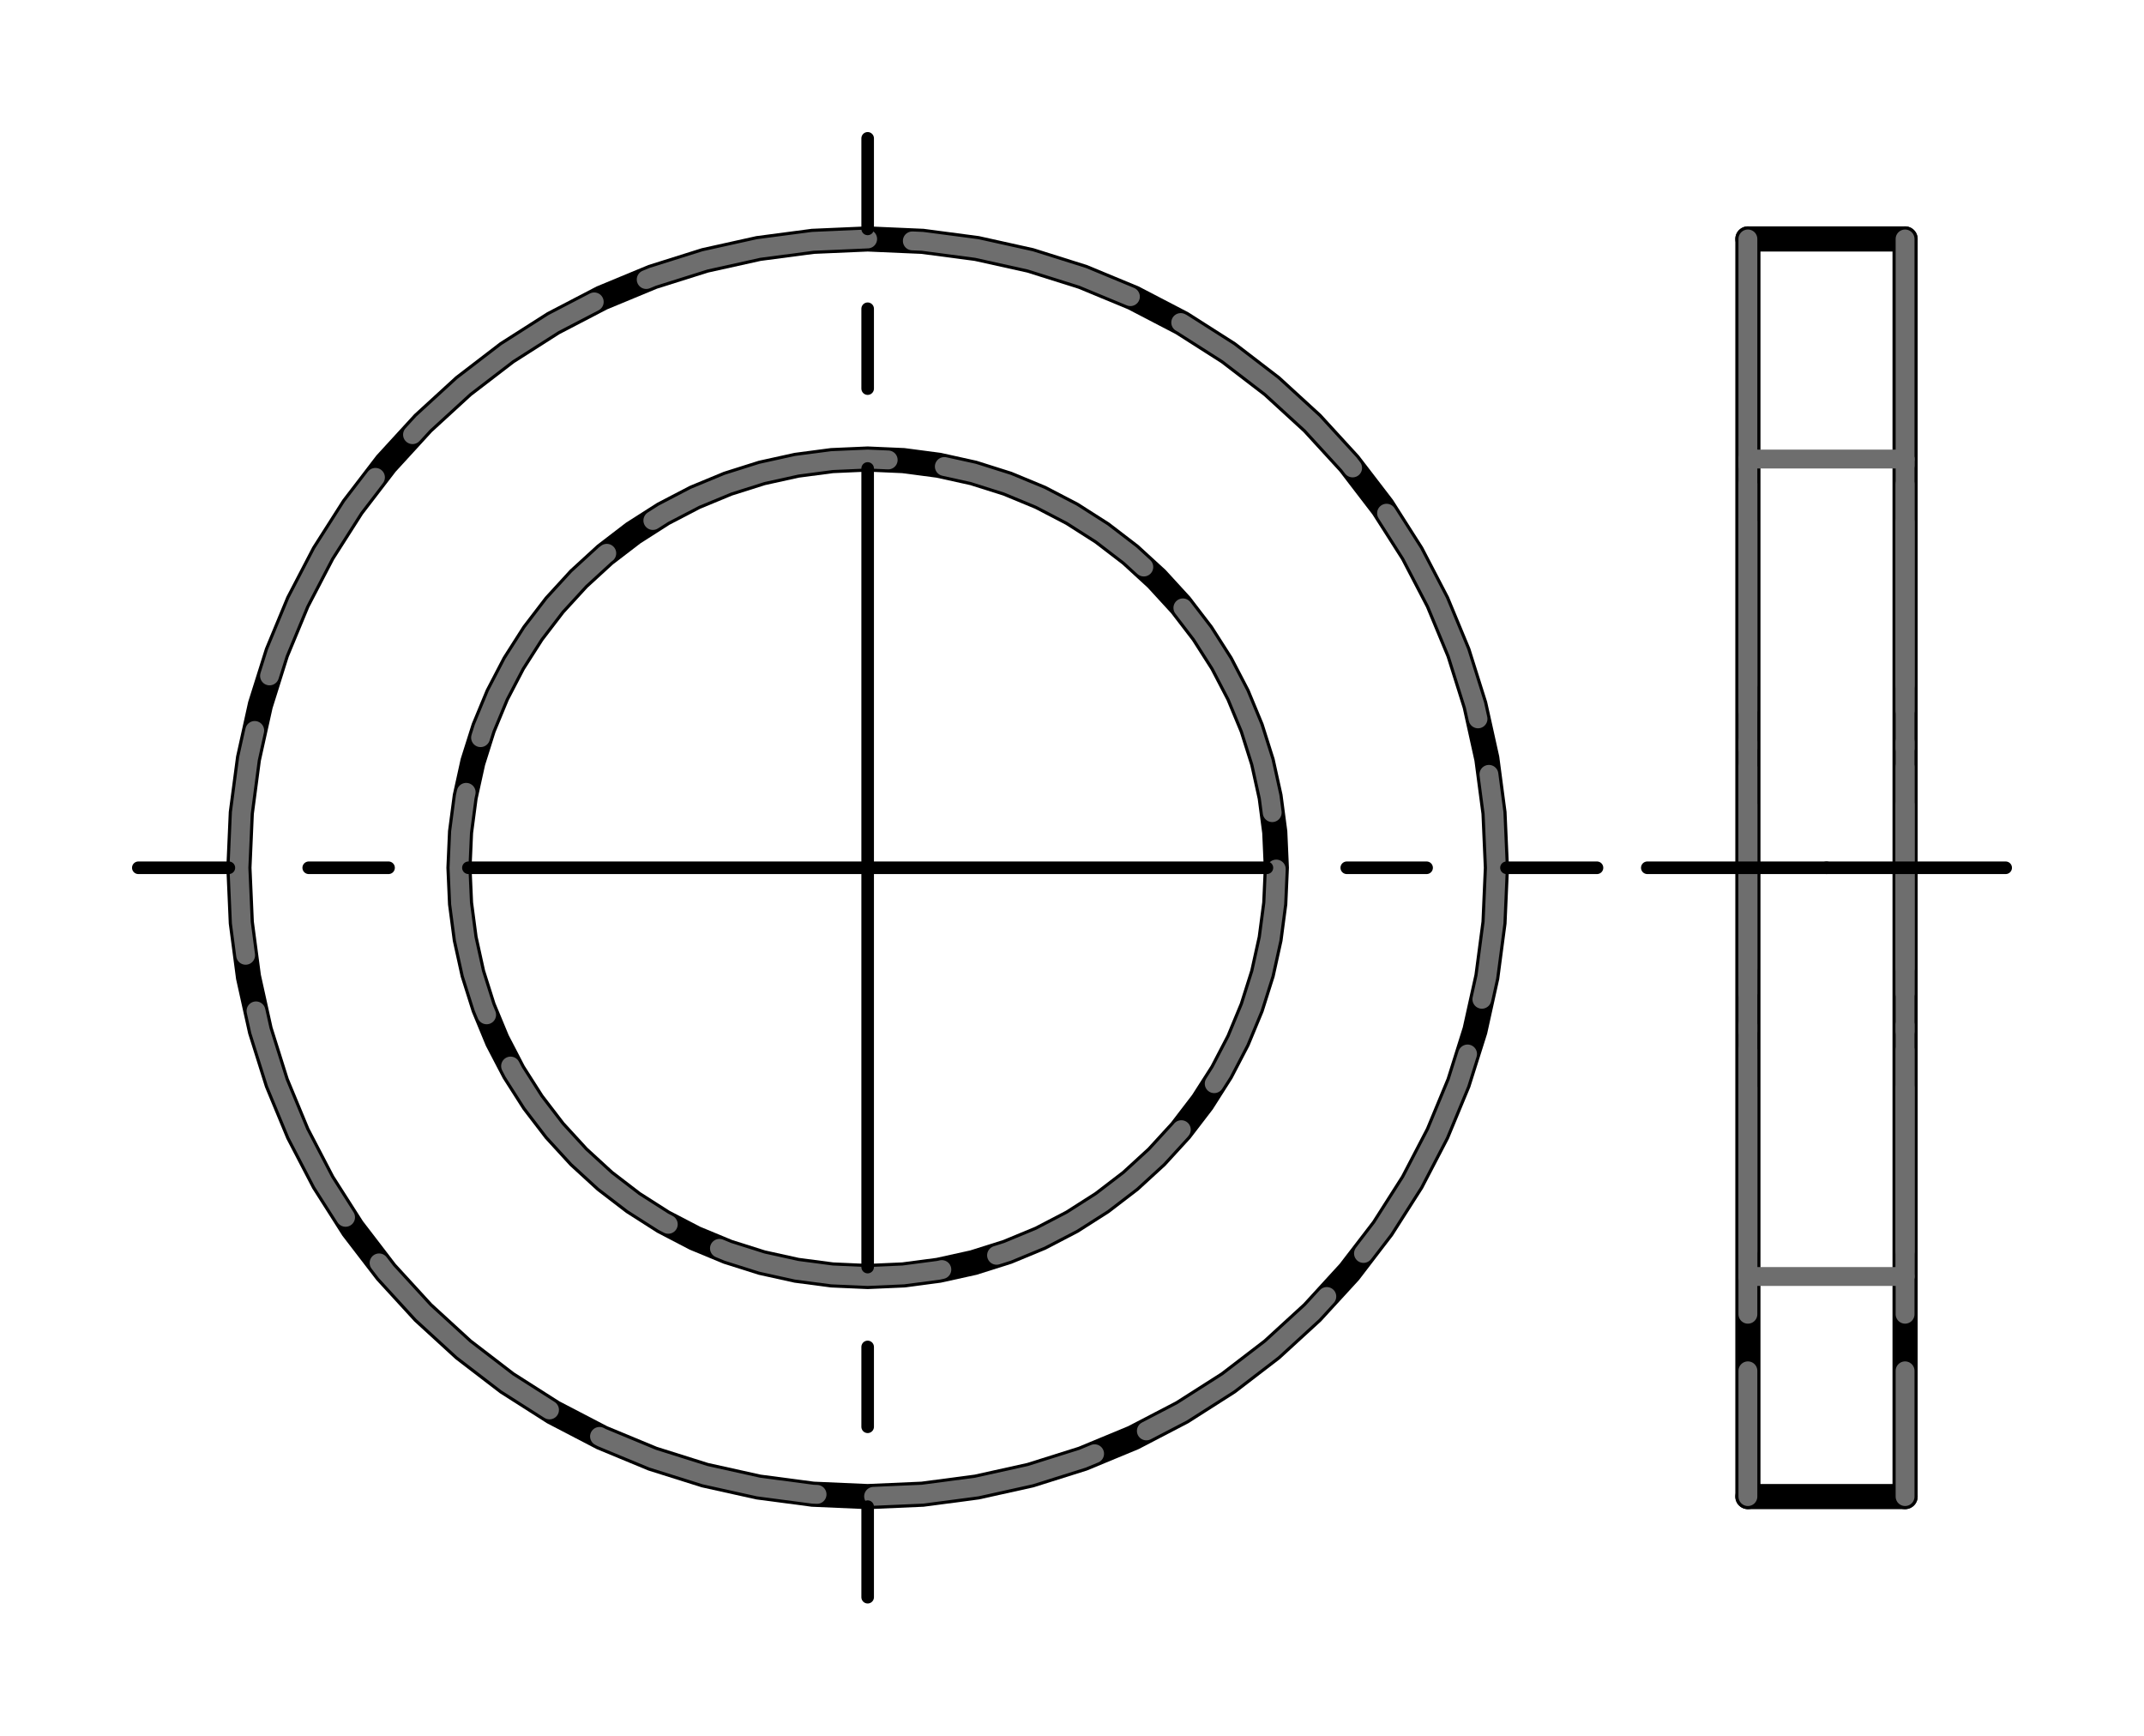
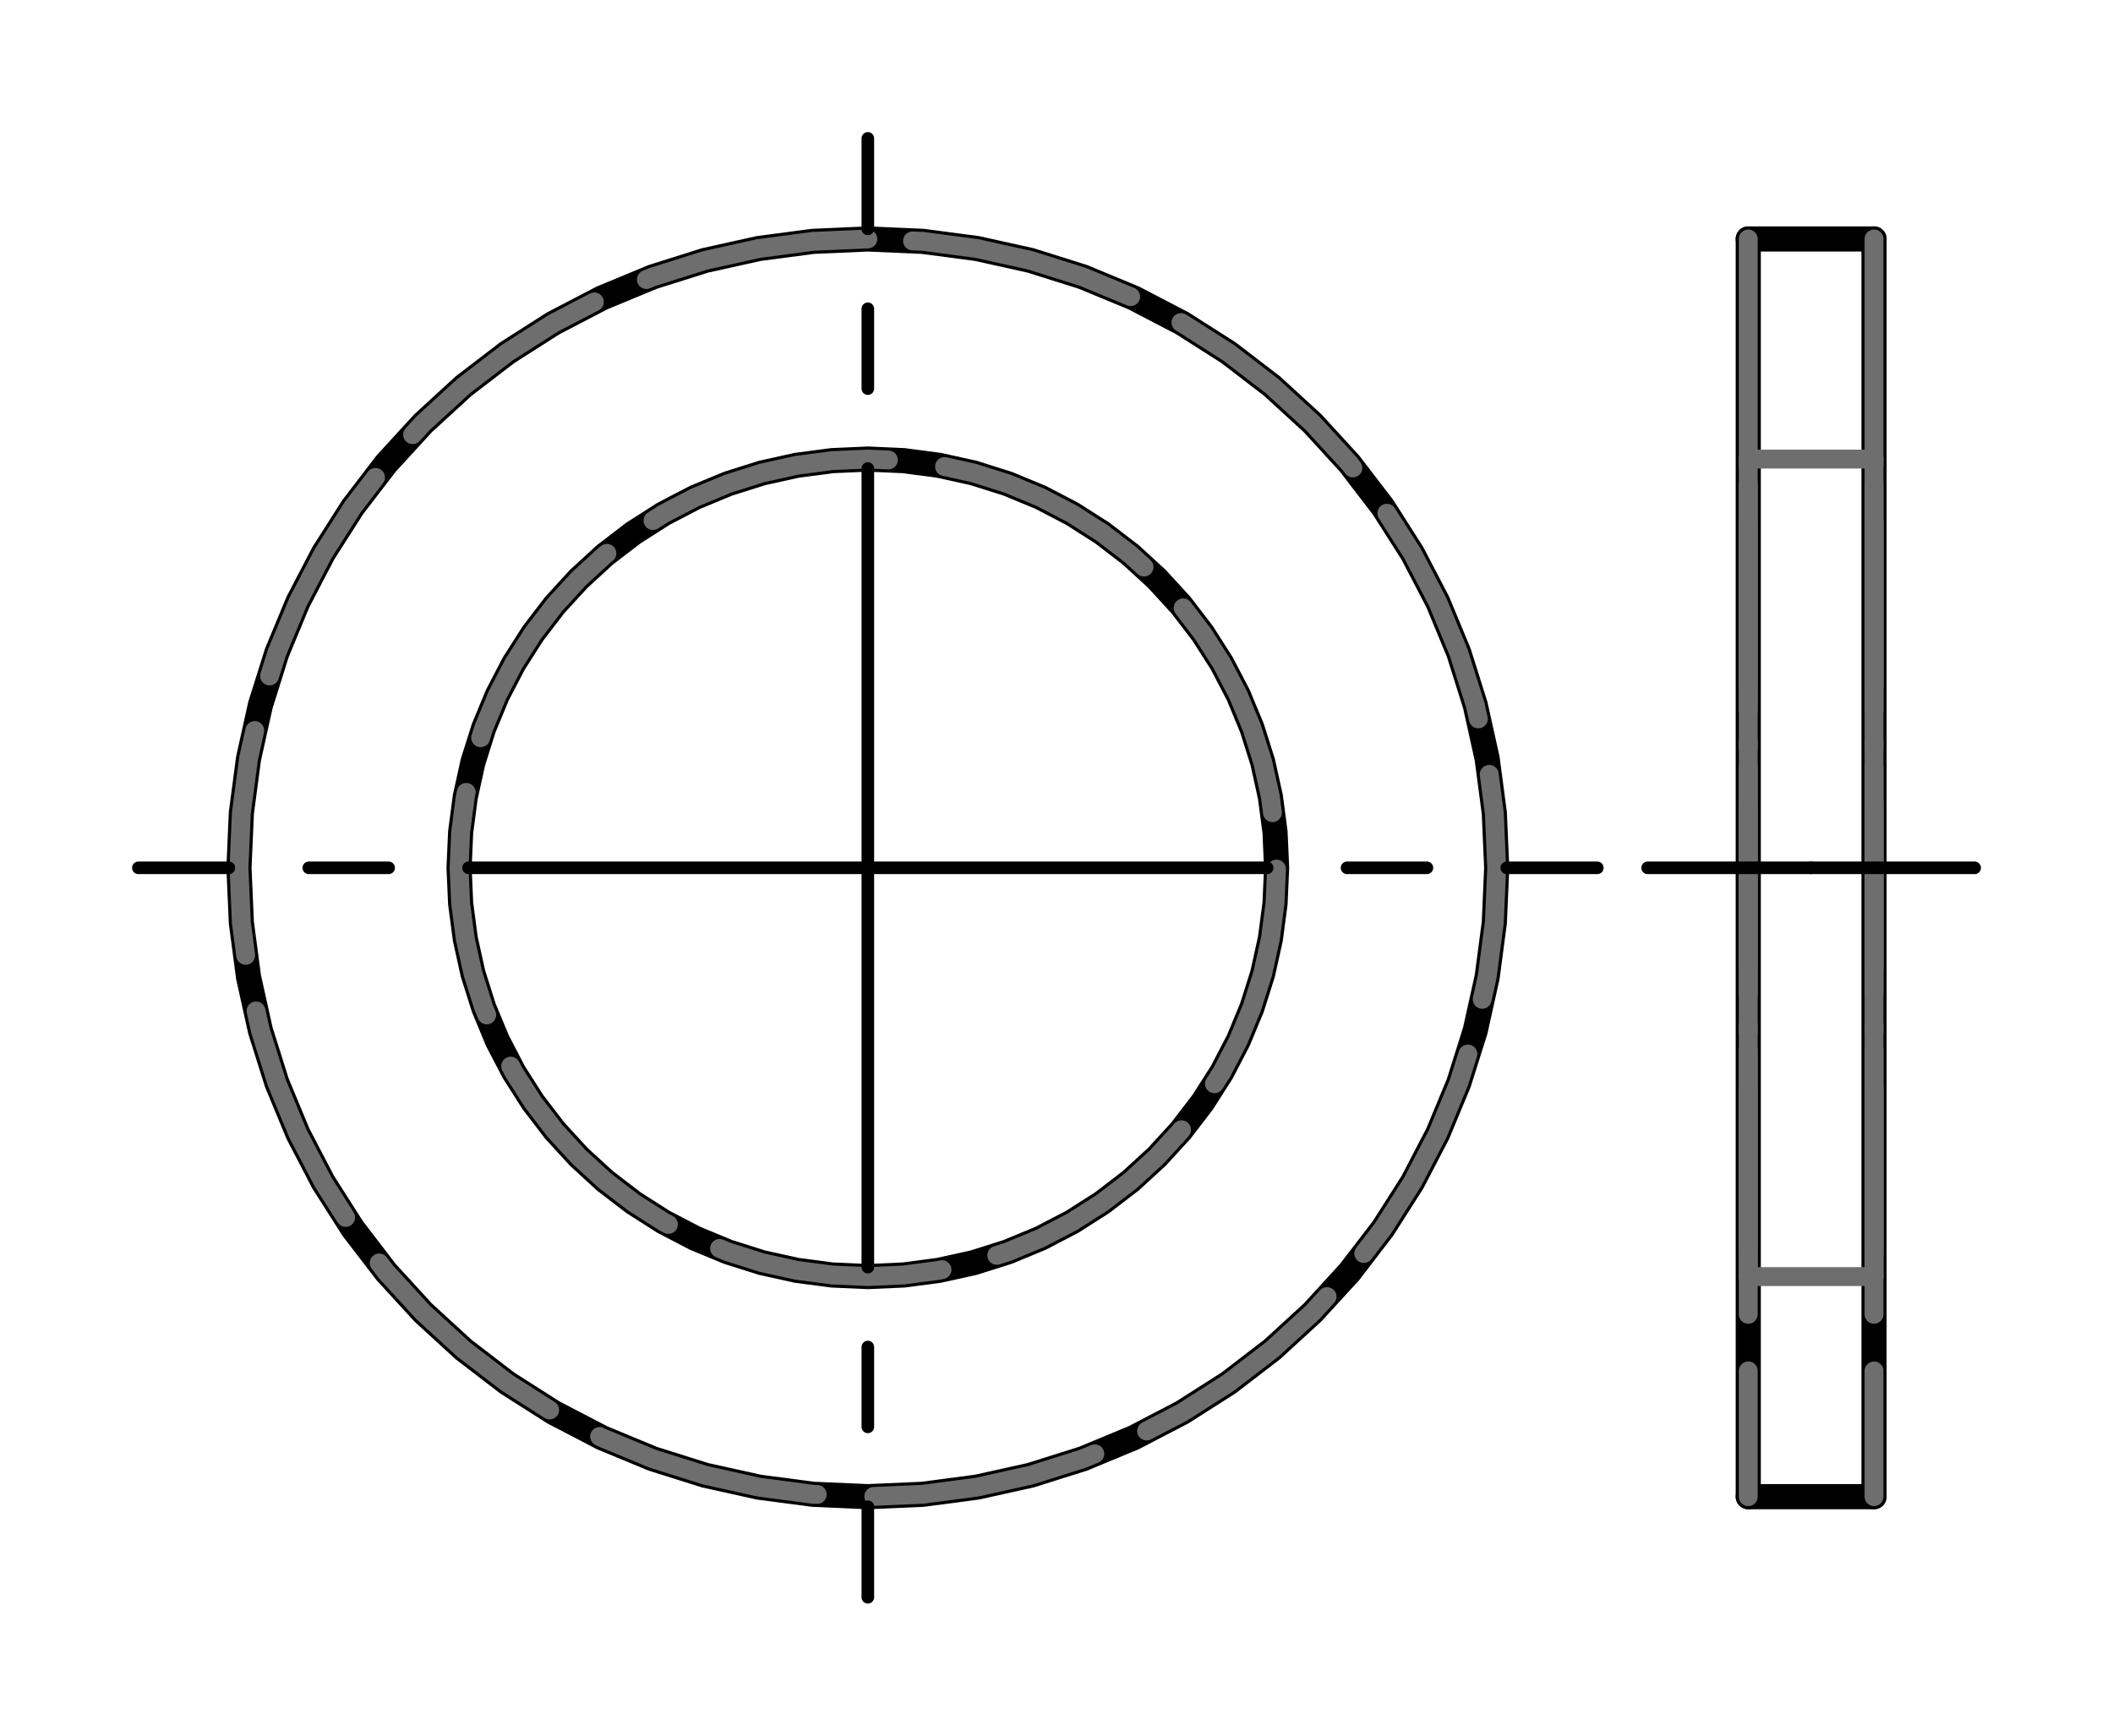
- <svg xmlns="http://www.w3.org/2000/svg" width="34.1mm" height="27.6mm" viewBox="-13.8 -13.8 34.1 27.6" version="1.1">
+ <svg xmlns="http://www.w3.org/2000/svg" width="33.6mm" height="27.6mm" viewBox="-13.8 -13.8 33.6 27.6" version="1.1">
  <g transform="scale(1,-1)" stroke-linecap="round">
    <g fill="none" stroke="rgb(0,0,0)" stroke-width="0.4" id="Visible">
      <path d="M 0.0,10.0 L -0.872,9.962 L -1.736,9.848 L -2.588,9.659 L -3.42,9.397 L -4.226,9.063 L -5.0,8.66 L -5.736,8.191 L -6.428,7.66 L -7.071,7.071 L -7.66,6.428 L -8.191,5.736 L -8.66,5.0 L -9.063,4.226 L -9.397,3.42 L -9.659,2.588 L -9.848,1.736 L -9.962,0.872 L -10.0,0.0 L -9.962,-0.872 L -9.848,-1.736 L -9.659,-2.588 L -9.397,-3.42 L -9.063,-4.226 L -8.66,-5.0 L -8.191,-5.736 L -7.66,-6.428 L -7.071,-7.071 L -6.428,-7.66 L -5.736,-8.191 L -5.0,-8.66 L -4.226,-9.063 L -3.42,-9.397 L -2.588,-9.659 L -1.736,-9.848 L -0.872,-9.962 L -0.0,-10.0 L 0.872,-9.962 L 1.736,-9.848 L 2.588,-9.659 L 3.42,-9.397 L 4.226,-9.063 L 5.0,-8.66 L 5.736,-8.191 L 6.428,-7.66 L 7.071,-7.071 L 7.66,-6.428 L 8.191,-5.736 L 8.66,-5.0 L 9.063,-4.226 L 9.397,-3.42 L 9.659,-2.588 L 9.848,-1.736 L 9.962,-0.872 L 10.0,-0.0 L 9.962,0.872 L 9.848,1.736 L 9.659,2.588 L 9.397,3.42 L 9.063,4.226 L 8.66,5.0 L 8.191,5.736 L 7.66,6.428 L 7.071,7.071 L 6.428,7.66 L 5.736,8.191 L 5.0,8.66 L 4.226,9.063 L 3.42,9.397 L 2.588,9.659 L 1.736,9.848 L 0.872,9.962 L 0.0,10.0" />
      <path d="M 0.0,6.5 L -0.567,6.475 L -1.129,6.401 L -1.682,6.279 L -2.223,6.108 L -2.747,5.891 L -3.25,5.629 L -3.728,5.324 L -4.178,4.979 L -4.596,4.596 L -4.979,4.178 L -5.324,3.728 L -5.629,3.25 L -5.891,2.747 L -6.108,2.223 L -6.279,1.682 L -6.401,1.129 L -6.475,0.567 L -6.5,-0.0 L -6.475,-0.567 L -6.401,-1.129 L -6.279,-1.682 L -6.108,-2.223 L -5.891,-2.747 L -5.629,-3.25 L -5.324,-3.728 L -4.979,-4.178 L -4.596,-4.596 L -4.178,-4.979 L -3.728,-5.324 L -3.25,-5.629 L -2.747,-5.891 L -2.223,-6.108 L -1.682,-6.279 L -1.129,-6.401 L -0.567,-6.475 L 0.0,-6.5 L 0.567,-6.475 L 1.129,-6.401 L 1.682,-6.279 L 2.223,-6.108 L 2.747,-5.891 L 3.25,-5.629 L 3.728,-5.324 L 4.178,-4.979 L 4.596,-4.596 L 4.979,-4.178 L 5.324,-3.728 L 5.629,-3.25 L 5.891,-2.747 L 6.108,-2.223 L 6.279,-1.682 L 6.401,-1.129 L 6.475,-0.567 L 6.5,0.0 L 6.475,0.567 L 6.401,1.129 L 6.279,1.682 L 6.108,2.223 L 5.891,2.747 L 5.629,3.25 L 5.324,3.728 L 4.979,4.178 L 4.596,4.596 L 4.178,4.979 L 3.728,5.324 L 3.25,5.629 L 2.747,5.891 L 2.223,6.108 L 1.682,6.279 L 1.129,6.401 L 0.567,6.475 L -0.0,6.5" />
      <path d="M 14.0,-10.0 L 14.0,-9.722 L 14.0,-9.444 L 14.0,-9.167 L 14.0,-8.889 L 14.0,-8.611 L 14.0,-8.333 L 14.0,-8.056 L 14.0,-7.778 L 14.0,-7.5 L 14.0,-7.222 L 14.0,-6.944 L 14.0,-6.667 L 14.0,-6.389 L 14.0,-6.111 L 14.0,-5.833 L 14.0,-5.556 L 14.0,-5.278 L 14.0,-5.0 L 14.0,-4.722 L 14.0,-4.444 L 14.0,-4.167 L 14.0,-3.889 L 14.0,-3.611 L 14.0,-3.333 L 14.0,-3.056 L 14.0,-2.778 L 14.0,-2.5 L 14.0,-2.222 L 14.0,-1.944 L 14.0,-1.667 L 14.0,-1.389 L 14.0,-1.111 L 14.0,-0.833 L 14.0,-0.556 L 14.0,-0.278 L 14.0,0.0 L 14.0,0.278 L 14.0,0.556 L 14.0,0.833 L 14.0,1.111 L 14.0,1.389 L 14.0,1.667 L 14.0,1.944 L 14.0,2.222 L 14.0,2.5 L 14.0,2.778 L 14.0,3.056 L 14.0,3.333 L 14.0,3.611 L 14.0,3.889 L 14.0,4.167 L 14.0,4.444 L 14.0,4.722 L 14.0,5.0 L 14.0,5.278 L 14.0,5.556 L 14.0,5.833 L 14.0,6.111 L 14.0,6.389 L 14.0,6.667 L 14.0,6.944 L 14.0,7.222 L 14.0,7.5 L 14.0,7.778 L 14.0,8.056 L 14.0,8.333 L 14.0,8.611 L 14.0,8.889 L 14.0,9.167 L 14.0,9.444 L 14.0,9.722 L 14.0,10.0" />
-       <path d="M 16.5,10.0 L 16.465,10.0 L 16.431,10.0 L 16.396,10.0 L 16.361,10.0 L 16.326,10.0 L 16.292,10.0 L 16.257,10.0 L 16.222,10.0 L 16.188,10.0 L 16.153,10.0 L 16.118,10.0 L 16.083,10.0 L 16.049,10.0 L 16.014,10.0 L 15.979,10.0 L 15.944,10.0 L 15.91,10.0 L 15.875,10.0 L 15.84,10.0 L 15.806,10.0 L 15.771,10.0 L 15.736,10.0 L 15.701,10.0 L 15.667,10.0 L 15.632,10.0 L 15.597,10.0 L 15.562,10.0 L 15.528,10.0 L 15.493,10.0 L 15.458,10.0 L 15.424,10.0 L 15.389,10.0 L 15.354,10.0 L 15.319,10.0 L 15.285,10.0 L 15.25,10.0 L 15.215,10.0 L 15.181,10.0 L 15.146,10.0 L 15.111,10.0 L 15.076,10.0 L 15.042,10.0 L 15.007,10.0 L 14.972,10.0 L 14.938,10.0 L 14.903,10.0 L 14.868,10.0 L 14.833,10.0 L 14.799,10.0 L 14.764,10.0 L 14.729,10.0 L 14.694,10.0 L 14.66,10.0 L 14.625,10.0 L 14.59,10.0 L 14.556,10.0 L 14.521,10.0 L 14.486,10.0 L 14.451,10.0 L 14.417,10.0 L 14.382,10.0 L 14.347,10.0 L 14.312,10.0 L 14.278,10.0 L 14.243,10.0 L 14.208,10.0 L 14.174,10.0 L 14.139,10.0 L 14.104,10.0 L 14.069,10.0 L 14.035,10.0 L 14.0,10.0" />
-       <path d="M 16.5,-10.0 L 16.5,-9.722 L 16.5,-9.444 L 16.5,-9.167 L 16.5,-8.889 L 16.5,-8.611 L 16.5,-8.333 L 16.5,-8.056 L 16.5,-7.778 L 16.5,-7.5 L 16.5,-7.222 L 16.5,-6.944 L 16.5,-6.667 L 16.5,-6.389 L 16.5,-6.111 L 16.5,-5.833 L 16.5,-5.556 L 16.5,-5.278 L 16.5,-5.0 L 16.5,-4.722 L 16.5,-4.444 L 16.5,-4.167 L 16.5,-3.889 L 16.5,-3.611 L 16.5,-3.333 L 16.5,-3.056 L 16.5,-2.778 L 16.5,-2.5 L 16.5,-2.222 L 16.5,-1.944 L 16.5,-1.667 L 16.5,-1.389 L 16.5,-1.111 L 16.5,-0.833 L 16.5,-0.556 L 16.5,-0.278 L 16.5,0.0 L 16.5,0.278 L 16.5,0.556 L 16.5,0.833 L 16.5,1.111 L 16.5,1.389 L 16.5,1.667 L 16.5,1.944 L 16.5,2.222 L 16.5,2.5 L 16.5,2.778 L 16.5,3.056 L 16.5,3.333 L 16.5,3.611 L 16.5,3.889 L 16.5,4.167 L 16.5,4.444 L 16.5,4.722 L 16.5,5.0 L 16.5,5.278 L 16.5,5.556 L 16.5,5.833 L 16.5,6.111 L 16.5,6.389 L 16.5,6.667 L 16.5,6.944 L 16.5,7.222 L 16.5,7.5 L 16.5,7.778 L 16.5,8.056 L 16.5,8.333 L 16.5,8.611 L 16.5,8.889 L 16.5,9.167 L 16.5,9.444 L 16.5,9.722 L 16.5,10.0" />
-       <path d="M 16.5,-10.0 L 16.465,-10.0 L 16.431,-10.0 L 16.396,-10.0 L 16.361,-10.0 L 16.326,-10.0 L 16.292,-10.0 L 16.257,-10.0 L 16.222,-10.0 L 16.188,-10.0 L 16.153,-10.0 L 16.118,-10.0 L 16.083,-10.0 L 16.049,-10.0 L 16.014,-10.0 L 15.979,-10.0 L 15.944,-10.0 L 15.91,-10.0 L 15.875,-10.0 L 15.84,-10.0 L 15.806,-10.0 L 15.771,-10.0 L 15.736,-10.0 L 15.701,-10.0 L 15.667,-10.0 L 15.632,-10.0 L 15.597,-10.0 L 15.562,-10.0 L 15.528,-10.0 L 15.493,-10.0 L 15.458,-10.0 L 15.424,-10.0 L 15.389,-10.0 L 15.354,-10.0 L 15.319,-10.0 L 15.285,-10.0 L 15.25,-10.0 L 15.215,-10.0 L 15.181,-10.0 L 15.146,-10.0 L 15.111,-10.0 L 15.076,-10.0 L 15.042,-10.0 L 15.007,-10.0 L 14.972,-10.0 L 14.938,-10.0 L 14.903,-10.0 L 14.868,-10.0 L 14.833,-10.0 L 14.799,-10.0 L 14.764,-10.0 L 14.729,-10.0 L 14.694,-10.0 L 14.66,-10.0 L 14.625,-10.0 L 14.59,-10.0 L 14.556,-10.0 L 14.521,-10.0 L 14.486,-10.0 L 14.451,-10.0 L 14.417,-10.0 L 14.382,-10.0 L 14.347,-10.0 L 14.312,-10.0 L 14.278,-10.0 L 14.243,-10.0 L 14.208,-10.0 L 14.174,-10.0 L 14.139,-10.0 L 14.104,-10.0 L 14.069,-10.0 L 14.035,-10.0 L 14.0,-10.0" />
+       <path d="M 16.0,10.0 L 15.972,10.0 L 15.944,10.0 L 15.917,10.0 L 15.889,10.0 L 15.861,10.0 L 15.833,10.0 L 15.806,10.0 L 15.778,10.0 L 15.75,10.0 L 15.722,10.0 L 15.694,10.0 L 15.667,10.0 L 15.639,10.0 L 15.611,10.0 L 15.583,10.0 L 15.556,10.0 L 15.528,10.0 L 15.5,10.0 L 15.472,10.0 L 15.444,10.0 L 15.417,10.0 L 15.389,10.0 L 15.361,10.0 L 15.333,10.0 L 15.306,10.0 L 15.278,10.0 L 15.25,10.0 L 15.222,10.0 L 15.194,10.0 L 15.167,10.0 L 15.139,10.0 L 15.111,10.0 L 15.083,10.0 L 15.056,10.0 L 15.028,10.0 L 15.0,10.0 L 14.972,10.0 L 14.944,10.0 L 14.917,10.0 L 14.889,10.0 L 14.861,10.0 L 14.833,10.0 L 14.806,10.0 L 14.778,10.0 L 14.75,10.0 L 14.722,10.0 L 14.694,10.0 L 14.667,10.0 L 14.639,10.0 L 14.611,10.0 L 14.583,10.0 L 14.556,10.0 L 14.528,10.0 L 14.5,10.0 L 14.472,10.0 L 14.444,10.0 L 14.417,10.0 L 14.389,10.0 L 14.361,10.0 L 14.333,10.0 L 14.306,10.0 L 14.278,10.0 L 14.25,10.0 L 14.222,10.0 L 14.194,10.0 L 14.167,10.0 L 14.139,10.0 L 14.111,10.0 L 14.083,10.0 L 14.056,10.0 L 14.028,10.0 L 14.0,10.0" />
+       <path d="M 16.0,-10.0 L 16.0,-9.722 L 16.0,-9.444 L 16.0,-9.167 L 16.0,-8.889 L 16.0,-8.611 L 16.0,-8.333 L 16.0,-8.056 L 16.0,-7.778 L 16.0,-7.5 L 16.0,-7.222 L 16.0,-6.944 L 16.0,-6.667 L 16.0,-6.389 L 16.0,-6.111 L 16.0,-5.833 L 16.0,-5.556 L 16.0,-5.278 L 16.0,-5.0 L 16.0,-4.722 L 16.0,-4.444 L 16.0,-4.167 L 16.0,-3.889 L 16.0,-3.611 L 16.0,-3.333 L 16.0,-3.056 L 16.0,-2.778 L 16.0,-2.5 L 16.0,-2.222 L 16.0,-1.944 L 16.0,-1.667 L 16.0,-1.389 L 16.0,-1.111 L 16.0,-0.833 L 16.0,-0.556 L 16.0,-0.278 L 16.0,0.0 L 16.0,0.278 L 16.0,0.556 L 16.0,0.833 L 16.0,1.111 L 16.0,1.389 L 16.0,1.667 L 16.0,1.944 L 16.0,2.222 L 16.0,2.5 L 16.0,2.778 L 16.0,3.056 L 16.0,3.333 L 16.0,3.611 L 16.0,3.889 L 16.0,4.167 L 16.0,4.444 L 16.0,4.722 L 16.0,5.0 L 16.0,5.278 L 16.0,5.556 L 16.0,5.833 L 16.0,6.111 L 16.0,6.389 L 16.0,6.667 L 16.0,6.944 L 16.0,7.222 L 16.0,7.5 L 16.0,7.778 L 16.0,8.056 L 16.0,8.333 L 16.0,8.611 L 16.0,8.889 L 16.0,9.167 L 16.0,9.444 L 16.0,9.722 L 16.0,10.0" />
+       <path d="M 16.0,-10.0 L 15.972,-10.0 L 15.944,-10.0 L 15.917,-10.0 L 15.889,-10.0 L 15.861,-10.0 L 15.833,-10.0 L 15.806,-10.0 L 15.778,-10.0 L 15.75,-10.0 L 15.722,-10.0 L 15.694,-10.0 L 15.667,-10.0 L 15.639,-10.0 L 15.611,-10.0 L 15.583,-10.0 L 15.556,-10.0 L 15.528,-10.0 L 15.5,-10.0 L 15.472,-10.0 L 15.444,-10.0 L 15.417,-10.0 L 15.389,-10.0 L 15.361,-10.0 L 15.333,-10.0 L 15.306,-10.0 L 15.278,-10.0 L 15.25,-10.0 L 15.222,-10.0 L 15.194,-10.0 L 15.167,-10.0 L 15.139,-10.0 L 15.111,-10.0 L 15.083,-10.0 L 15.056,-10.0 L 15.028,-10.0 L 15.0,-10.0 L 14.972,-10.0 L 14.944,-10.0 L 14.917,-10.0 L 14.889,-10.0 L 14.861,-10.0 L 14.833,-10.0 L 14.806,-10.0 L 14.778,-10.0 L 14.75,-10.0 L 14.722,-10.0 L 14.694,-10.0 L 14.667,-10.0 L 14.639,-10.0 L 14.611,-10.0 L 14.583,-10.0 L 14.556,-10.0 L 14.528,-10.0 L 14.5,-10.0 L 14.472,-10.0 L 14.444,-10.0 L 14.417,-10.0 L 14.389,-10.0 L 14.361,-10.0 L 14.333,-10.0 L 14.306,-10.0 L 14.278,-10.0 L 14.25,-10.0 L 14.222,-10.0 L 14.194,-10.0 L 14.167,-10.0 L 14.139,-10.0 L 14.111,-10.0 L 14.083,-10.0 L 14.056,-10.0 L 14.028,-10.0 L 14.0,-10.0" />
    </g>
    <g fill="none" stroke="rgb(110,110,110)" stroke-width="0.3" id="Hidden" stroke-dasharray="3.6 0.9">
      <path d="M 0.0,10.0 L -0.872,9.962 L -1.736,9.848 L -2.588,9.659 L -3.42,9.397 L -4.226,9.063 L -5.0,8.66 L -5.736,8.191 L -6.428,7.66 L -7.071,7.071 L -7.66,6.428 L -8.191,5.736 L -8.66,5.0 L -9.063,4.226 L -9.397,3.42 L -9.659,2.588 L -9.848,1.736 L -9.962,0.872 L -10.0,0.0 L -9.962,-0.872 L -9.848,-1.736 L -9.659,-2.588 L -9.397,-3.42 L -9.063,-4.226 L -8.66,-5.0 L -8.191,-5.736 L -7.66,-6.428 L -7.071,-7.071 L -6.428,-7.66 L -5.736,-8.191 L -5.0,-8.66 L -4.226,-9.063 L -3.42,-9.397 L -2.588,-9.659 L -1.736,-9.848 L -0.872,-9.962 L -0.0,-10.0 L 0.872,-9.962 L 1.736,-9.848 L 2.588,-9.659 L 3.42,-9.397 L 4.226,-9.063 L 5.0,-8.66 L 5.736,-8.191 L 6.428,-7.66 L 7.071,-7.071 L 7.66,-6.428 L 8.191,-5.736 L 8.66,-5.0 L 9.063,-4.226 L 9.397,-3.42 L 9.659,-2.588 L 9.848,-1.736 L 9.962,-0.872 L 10.0,-0.0 L 9.962,0.872 L 9.848,1.736 L 9.659,2.588 L 9.397,3.42 L 9.063,4.226 L 8.66,5.0 L 8.191,5.736 L 7.66,6.428 L 7.071,7.071 L 6.428,7.66 L 5.736,8.191 L 5.0,8.66 L 4.226,9.063 L 3.42,9.397 L 2.588,9.659 L 1.736,9.848 L 0.872,9.962 L 0.0,10.0" />
      <path d="M 0.0,6.5 L -0.567,6.475 L -1.129,6.401 L -1.682,6.279 L -2.223,6.108 L -2.747,5.891 L -3.25,5.629 L -3.728,5.324 L -4.178,4.979 L -4.596,4.596 L -4.979,4.178 L -5.324,3.728 L -5.629,3.25 L -5.891,2.747 L -6.108,2.223 L -6.279,1.682 L -6.401,1.129 L -6.475,0.567 L -6.5,-0.0 L -6.475,-0.567 L -6.401,-1.129 L -6.279,-1.682 L -6.108,-2.223 L -5.891,-2.747 L -5.629,-3.25 L -5.324,-3.728 L -4.979,-4.178 L -4.596,-4.596 L -4.178,-4.979 L -3.728,-5.324 L -3.25,-5.629 L -2.747,-5.891 L -2.223,-6.108 L -1.682,-6.279 L -1.129,-6.401 L -0.567,-6.475 L 0.0,-6.5 L 0.567,-6.475 L 1.129,-6.401 L 1.682,-6.279 L 2.223,-6.108 L 2.747,-5.891 L 3.25,-5.629 L 3.728,-5.324 L 4.178,-4.979 L 4.596,-4.596 L 4.979,-4.178 L 5.324,-3.728 L 5.629,-3.25 L 5.891,-2.747 L 6.108,-2.223 L 6.279,-1.682 L 6.401,-1.129 L 6.475,-0.567 L 6.5,0.0 L 6.475,0.567 L 6.401,1.129 L 6.279,1.682 L 6.108,2.223 L 5.891,2.747 L 5.629,3.25 L 5.324,3.728 L 4.979,4.178 L 4.596,4.596 L 4.178,4.979 L 3.728,5.324 L 3.25,5.629 L 2.747,5.891 L 2.223,6.108 L 1.682,6.279 L 1.129,6.401 L 0.567,6.475 L -0.0,6.5" />
      <path d="M 14.0,10.0 L 14.0,9.722 L 14.0,9.444 L 14.0,9.167 L 14.0,8.889 L 14.0,8.611 L 14.0,8.333 L 14.0,8.056 L 14.0,7.778 L 14.0,7.5 L 14.0,7.222 L 14.0,6.944 L 14.0,6.667 L 14.0,6.389 L 14.0,6.111 L 14.0,5.833 L 14.0,5.556 L 14.0,5.278 L 14.0,5.0 L 14.0,4.722 L 14.0,4.444 L 14.0,4.167 L 14.0,3.889 L 14.0,3.611 L 14.0,3.333 L 14.0,3.056 L 14.0,2.778 L 14.0,2.5 L 14.0,2.222 L 14.0,1.944 L 14.0,1.667 L 14.0,1.389 L 14.0,1.111 L 14.0,0.833 L 14.0,0.556 L 14.0,0.278 L 14.0,0.0 L 14.0,-0.278 L 14.0,-0.556 L 14.0,-0.833 L 14.0,-1.111 L 14.0,-1.389 L 14.0,-1.667 L 14.0,-1.944 L 14.0,-2.222 L 14.0,-2.5 L 14.0,-2.778 L 14.0,-3.056 L 14.0,-3.333 L 14.0,-3.611 L 14.0,-3.889 L 14.0,-4.167 L 14.0,-4.444 L 14.0,-4.722 L 14.0,-5.0 L 14.0,-5.278 L 14.0,-5.556 L 14.0,-5.833 L 14.0,-6.111 L 14.0,-6.389 L 14.0,-6.667 L 14.0,-6.944 L 14.0,-7.222 L 14.0,-7.5 L 14.0,-7.778 L 14.0,-8.056 L 14.0,-8.333 L 14.0,-8.611 L 14.0,-8.889 L 14.0,-9.167 L 14.0,-9.444 L 14.0,-9.722 L 14.0,-10.0" />
-       <path d="M 16.5,10.0 L 16.5,9.722 L 16.5,9.444 L 16.5,9.167 L 16.5,8.889 L 16.5,8.611 L 16.5,8.333 L 16.5,8.056 L 16.5,7.778 L 16.5,7.5 L 16.5,7.222 L 16.5,6.944 L 16.5,6.667 L 16.5,6.389 L 16.5,6.111 L 16.5,5.833 L 16.5,5.556 L 16.5,5.278 L 16.5,5.0 L 16.5,4.722 L 16.5,4.444 L 16.5,4.167 L 16.5,3.889 L 16.5,3.611 L 16.5,3.333 L 16.5,3.056 L 16.5,2.778 L 16.5,2.5 L 16.5,2.222 L 16.5,1.944 L 16.5,1.667 L 16.5,1.389 L 16.5,1.111 L 16.5,0.833 L 16.5,0.556 L 16.5,0.278 L 16.5,0.0 L 16.5,-0.278 L 16.5,-0.556 L 16.5,-0.833 L 16.5,-1.111 L 16.5,-1.389 L 16.5,-1.667 L 16.5,-1.944 L 16.5,-2.222 L 16.5,-2.5 L 16.5,-2.778 L 16.5,-3.056 L 16.5,-3.333 L 16.5,-3.611 L 16.5,-3.889 L 16.5,-4.167 L 16.5,-4.444 L 16.5,-4.722 L 16.5,-5.0 L 16.5,-5.278 L 16.5,-5.556 L 16.5,-5.833 L 16.5,-6.111 L 16.5,-6.389 L 16.5,-6.667 L 16.5,-6.944 L 16.5,-7.222 L 16.5,-7.5 L 16.5,-7.778 L 16.5,-8.056 L 16.5,-8.333 L 16.5,-8.611 L 16.5,-8.889 L 16.5,-9.167 L 16.5,-9.444 L 16.5,-9.722 L 16.5,-10.0" />
+       <path d="M 16.0,10.0 L 16.0,9.722 L 16.0,9.444 L 16.0,9.167 L 16.0,8.889 L 16.0,8.611 L 16.0,8.333 L 16.0,8.056 L 16.0,7.778 L 16.0,7.5 L 16.0,7.222 L 16.0,6.944 L 16.0,6.667 L 16.0,6.389 L 16.0,6.111 L 16.0,5.833 L 16.0,5.556 L 16.0,5.278 L 16.0,5.0 L 16.0,4.722 L 16.0,4.444 L 16.0,4.167 L 16.0,3.889 L 16.0,3.611 L 16.0,3.333 L 16.0,3.056 L 16.0,2.778 L 16.0,2.5 L 16.0,2.222 L 16.0,1.944 L 16.0,1.667 L 16.0,1.389 L 16.0,1.111 L 16.0,0.833 L 16.0,0.556 L 16.0,0.278 L 16.0,0.0 L 16.0,-0.278 L 16.0,-0.556 L 16.0,-0.833 L 16.0,-1.111 L 16.0,-1.389 L 16.0,-1.667 L 16.0,-1.944 L 16.0,-2.222 L 16.0,-2.5 L 16.0,-2.778 L 16.0,-3.056 L 16.0,-3.333 L 16.0,-3.611 L 16.0,-3.889 L 16.0,-4.167 L 16.0,-4.444 L 16.0,-4.722 L 16.0,-5.0 L 16.0,-5.278 L 16.0,-5.556 L 16.0,-5.833 L 16.0,-6.111 L 16.0,-6.389 L 16.0,-6.667 L 16.0,-6.944 L 16.0,-7.222 L 16.0,-7.5 L 16.0,-7.778 L 16.0,-8.056 L 16.0,-8.333 L 16.0,-8.611 L 16.0,-8.889 L 16.0,-9.167 L 16.0,-9.444 L 16.0,-9.722 L 16.0,-10.0" />
      <path d="M 14.0,6.5 L 14.0,6.319 L 14.0,6.139 L 14.0,5.958 L 14.0,5.778 L 14.0,5.597 L 14.0,5.417 L 14.0,5.236 L 14.0,5.056 L 14.0,4.875 L 14.0,4.694 L 14.0,4.514 L 14.0,4.333 L 14.0,4.153 L 14.0,3.972 L 14.0,3.792 L 14.0,3.611 L 14.0,3.431 L 14.0,3.25 L 14.0,3.069 L 14.0,2.889 L 14.0,2.708 L 14.0,2.528 L 14.0,2.347 L 14.0,2.167 L 14.0,1.986 L 14.0,1.806 L 14.0,1.625 L 14.0,1.444 L 14.0,1.264 L 14.0,1.083 L 14.0,0.903 L 14.0,0.722 L 14.0,0.542 L 14.0,0.361 L 14.0,0.181 L 14.0,0.0 L 14.0,-0.181 L 14.0,-0.361 L 14.0,-0.542 L 14.0,-0.722 L 14.0,-0.903 L 14.0,-1.083 L 14.0,-1.264 L 14.0,-1.444 L 14.0,-1.625 L 14.0,-1.806 L 14.0,-1.986 L 14.0,-2.167 L 14.0,-2.347 L 14.0,-2.528 L 14.0,-2.708 L 14.0,-2.889 L 14.0,-3.069 L 14.0,-3.25 L 14.0,-3.431 L 14.0,-3.611 L 14.0,-3.792 L 14.0,-3.972 L 14.0,-4.153 L 14.0,-4.333 L 14.0,-4.514 L 14.0,-4.694 L 14.0,-4.875 L 14.0,-5.056 L 14.0,-5.236 L 14.0,-5.417 L 14.0,-5.597 L 14.0,-5.778 L 14.0,-5.958 L 14.0,-6.139 L 14.0,-6.319 L 14.0,-6.5" />
      <path d="M 14.0,-6.5 L 14.0,-6.319 L 14.0,-6.139 L 14.0,-5.958 L 14.0,-5.778 L 14.0,-5.597 L 14.0,-5.417 L 14.0,-5.236 L 14.0,-5.056 L 14.0,-4.875 L 14.0,-4.694 L 14.0,-4.514 L 14.0,-4.333 L 14.0,-4.153 L 14.0,-3.972 L 14.0,-3.792 L 14.0,-3.611 L 14.0,-3.431 L 14.0,-3.25 L 14.0,-3.069 L 14.0,-2.889 L 14.0,-2.708 L 14.0,-2.528 L 14.0,-2.347 L 14.0,-2.167 L 14.0,-1.986 L 14.0,-1.806 L 14.0,-1.625 L 14.0,-1.444 L 14.0,-1.264 L 14.0,-1.083 L 14.0,-0.903 L 14.0,-0.722 L 14.0,-0.542 L 14.0,-0.361 L 14.0,-0.181 L 14.0,0.0 L 14.0,0.181 L 14.0,0.361 L 14.0,0.542 L 14.0,0.722 L 14.0,0.903 L 14.0,1.083 L 14.0,1.264 L 14.0,1.444 L 14.0,1.625 L 14.0,1.806 L 14.0,1.986 L 14.0,2.167 L 14.0,2.347 L 14.0,2.528 L 14.0,2.708 L 14.0,2.889 L 14.0,3.069 L 14.0,3.25 L 14.0,3.431 L 14.0,3.611 L 14.0,3.792 L 14.0,3.972 L 14.0,4.153 L 14.0,4.333 L 14.0,4.514 L 14.0,4.694 L 14.0,4.875 L 14.0,5.056 L 14.0,5.236 L 14.0,5.417 L 14.0,5.597 L 14.0,5.778 L 14.0,5.958 L 14.0,6.139 L 14.0,6.319 L 14.0,6.5" />
-       <path d="M 16.5,6.5 L 16.5,6.319 L 16.5,6.139 L 16.5,5.958 L 16.5,5.778 L 16.5,5.597 L 16.5,5.417 L 16.5,5.236 L 16.5,5.056 L 16.5,4.875 L 16.5,4.694 L 16.5,4.514 L 16.5,4.333 L 16.5,4.153 L 16.5,3.972 L 16.5,3.792 L 16.5,3.611 L 16.5,3.431 L 16.5,3.25 L 16.5,3.069 L 16.5,2.889 L 16.5,2.708 L 16.5,2.528 L 16.5,2.347 L 16.5,2.167 L 16.5,1.986 L 16.5,1.806 L 16.5,1.625 L 16.5,1.444 L 16.5,1.264 L 16.5,1.083 L 16.5,0.903 L 16.5,0.722 L 16.5,0.542 L 16.5,0.361 L 16.5,0.181 L 16.5,0.0 L 16.5,-0.181 L 16.5,-0.361 L 16.5,-0.542 L 16.5,-0.722 L 16.5,-0.903 L 16.5,-1.083 L 16.5,-1.264 L 16.5,-1.444 L 16.5,-1.625 L 16.5,-1.806 L 16.5,-1.986 L 16.5,-2.167 L 16.5,-2.347 L 16.5,-2.528 L 16.5,-2.708 L 16.5,-2.889 L 16.5,-3.069 L 16.5,-3.25 L 16.5,-3.431 L 16.5,-3.611 L 16.5,-3.792 L 16.5,-3.972 L 16.5,-4.153 L 16.5,-4.333 L 16.5,-4.514 L 16.5,-4.694 L 16.5,-4.875 L 16.5,-5.056 L 16.5,-5.236 L 16.5,-5.417 L 16.5,-5.597 L 16.5,-5.778 L 16.5,-5.958 L 16.5,-6.139 L 16.5,-6.319 L 16.5,-6.5" />
-       <path d="M 16.5,-6.5 L 16.5,-6.319 L 16.5,-6.139 L 16.5,-5.958 L 16.5,-5.778 L 16.5,-5.597 L 16.5,-5.417 L 16.5,-5.236 L 16.5,-5.056 L 16.5,-4.875 L 16.5,-4.694 L 16.5,-4.514 L 16.5,-4.333 L 16.5,-4.153 L 16.5,-3.972 L 16.5,-3.792 L 16.5,-3.611 L 16.5,-3.431 L 16.5,-3.25 L 16.5,-3.069 L 16.5,-2.889 L 16.5,-2.708 L 16.5,-2.528 L 16.5,-2.347 L 16.5,-2.167 L 16.5,-1.986 L 16.5,-1.806 L 16.5,-1.625 L 16.5,-1.444 L 16.5,-1.264 L 16.5,-1.083 L 16.5,-0.903 L 16.5,-0.722 L 16.5,-0.542 L 16.5,-0.361 L 16.5,-0.181 L 16.5,0.0 L 16.5,0.181 L 16.5,0.361 L 16.5,0.542 L 16.5,0.722 L 16.5,0.903 L 16.5,1.083 L 16.5,1.264 L 16.5,1.444 L 16.5,1.625 L 16.5,1.806 L 16.5,1.986 L 16.5,2.167 L 16.5,2.347 L 16.5,2.528 L 16.5,2.708 L 16.5,2.889 L 16.5,3.069 L 16.5,3.25 L 16.5,3.431 L 16.5,3.611 L 16.5,3.792 L 16.5,3.972 L 16.5,4.153 L 16.5,4.333 L 16.5,4.514 L 16.5,4.694 L 16.5,4.875 L 16.5,5.056 L 16.5,5.236 L 16.5,5.417 L 16.5,5.597 L 16.5,5.778 L 16.5,5.958 L 16.5,6.139 L 16.5,6.319 L 16.5,6.5" />
-       <path d="M 16.5,6.5 L 16.465,6.5 L 16.431,6.5 L 16.396,6.5 L 16.361,6.5 L 16.326,6.5 L 16.292,6.5 L 16.257,6.5 L 16.222,6.5 L 16.188,6.5 L 16.153,6.5 L 16.118,6.5 L 16.083,6.5 L 16.049,6.5 L 16.014,6.5 L 15.979,6.5 L 15.944,6.5 L 15.91,6.5 L 15.875,6.5 L 15.84,6.5 L 15.806,6.5 L 15.771,6.5 L 15.736,6.5 L 15.701,6.5 L 15.667,6.5 L 15.632,6.5 L 15.597,6.5 L 15.562,6.5 L 15.528,6.5 L 15.493,6.5 L 15.458,6.5 L 15.424,6.5 L 15.389,6.5 L 15.354,6.5 L 15.319,6.5 L 15.285,6.5 L 15.25,6.5 L 15.215,6.5 L 15.181,6.5 L 15.146,6.5 L 15.111,6.5 L 15.076,6.5 L 15.042,6.5 L 15.007,6.5 L 14.972,6.5 L 14.938,6.5 L 14.903,6.5 L 14.868,6.5 L 14.833,6.5 L 14.799,6.5 L 14.764,6.5 L 14.729,6.5 L 14.694,6.5 L 14.66,6.5 L 14.625,6.5 L 14.59,6.5 L 14.556,6.5 L 14.521,6.5 L 14.486,6.5 L 14.451,6.5 L 14.417,6.5 L 14.382,6.5 L 14.347,6.5 L 14.312,6.5 L 14.278,6.5 L 14.243,6.5 L 14.208,6.5 L 14.174,6.5 L 14.139,6.5 L 14.104,6.5 L 14.069,6.5 L 14.035,6.5 L 14.0,6.5" />
-       <path d="M 16.5,-6.5 L 16.465,-6.5 L 16.431,-6.5 L 16.396,-6.5 L 16.361,-6.5 L 16.326,-6.5 L 16.292,-6.5 L 16.257,-6.5 L 16.222,-6.5 L 16.188,-6.5 L 16.153,-6.5 L 16.118,-6.5 L 16.083,-6.5 L 16.049,-6.5 L 16.014,-6.5 L 15.979,-6.5 L 15.944,-6.5 L 15.91,-6.5 L 15.875,-6.5 L 15.84,-6.5 L 15.806,-6.5 L 15.771,-6.5 L 15.736,-6.5 L 15.701,-6.5 L 15.667,-6.5 L 15.632,-6.5 L 15.597,-6.5 L 15.562,-6.5 L 15.528,-6.5 L 15.493,-6.5 L 15.458,-6.5 L 15.424,-6.5 L 15.389,-6.5 L 15.354,-6.5 L 15.319,-6.5 L 15.285,-6.5 L 15.25,-6.5 L 15.215,-6.5 L 15.181,-6.5 L 15.146,-6.5 L 15.111,-6.5 L 15.076,-6.5 L 15.042,-6.5 L 15.007,-6.5 L 14.972,-6.5 L 14.938,-6.5 L 14.903,-6.5 L 14.868,-6.5 L 14.833,-6.5 L 14.799,-6.5 L 14.764,-6.5 L 14.729,-6.5 L 14.694,-6.5 L 14.66,-6.5 L 14.625,-6.5 L 14.59,-6.5 L 14.556,-6.5 L 14.521,-6.5 L 14.486,-6.5 L 14.451,-6.5 L 14.417,-6.5 L 14.382,-6.5 L 14.347,-6.5 L 14.312,-6.5 L 14.278,-6.5 L 14.243,-6.5 L 14.208,-6.5 L 14.174,-6.5 L 14.139,-6.5 L 14.104,-6.5 L 14.069,-6.5 L 14.035,-6.5 L 14.0,-6.5" />
+       <path d="M 16.0,6.5 L 16.0,6.319 L 16.0,6.139 L 16.0,5.958 L 16.0,5.778 L 16.0,5.597 L 16.0,5.417 L 16.0,5.236 L 16.0,5.056 L 16.0,4.875 L 16.0,4.694 L 16.0,4.514 L 16.0,4.333 L 16.0,4.153 L 16.0,3.972 L 16.0,3.792 L 16.0,3.611 L 16.0,3.431 L 16.0,3.25 L 16.0,3.069 L 16.0,2.889 L 16.0,2.708 L 16.0,2.528 L 16.0,2.347 L 16.0,2.167 L 16.0,1.986 L 16.0,1.806 L 16.0,1.625 L 16.0,1.444 L 16.0,1.264 L 16.0,1.083 L 16.0,0.903 L 16.0,0.722 L 16.0,0.542 L 16.0,0.361 L 16.0,0.181 L 16.0,0.0 L 16.0,-0.181 L 16.0,-0.361 L 16.0,-0.542 L 16.0,-0.722 L 16.0,-0.903 L 16.0,-1.083 L 16.0,-1.264 L 16.0,-1.444 L 16.0,-1.625 L 16.0,-1.806 L 16.0,-1.986 L 16.0,-2.167 L 16.0,-2.347 L 16.0,-2.528 L 16.0,-2.708 L 16.0,-2.889 L 16.0,-3.069 L 16.0,-3.25 L 16.0,-3.431 L 16.0,-3.611 L 16.0,-3.792 L 16.0,-3.972 L 16.0,-4.153 L 16.0,-4.333 L 16.0,-4.514 L 16.0,-4.694 L 16.0,-4.875 L 16.0,-5.056 L 16.0,-5.236 L 16.0,-5.417 L 16.0,-5.597 L 16.0,-5.778 L 16.0,-5.958 L 16.0,-6.139 L 16.0,-6.319 L 16.0,-6.5" />
+       <path d="M 16.0,-6.5 L 16.0,-6.319 L 16.0,-6.139 L 16.0,-5.958 L 16.0,-5.778 L 16.0,-5.597 L 16.0,-5.417 L 16.0,-5.236 L 16.0,-5.056 L 16.0,-4.875 L 16.0,-4.694 L 16.0,-4.514 L 16.0,-4.333 L 16.0,-4.153 L 16.0,-3.972 L 16.0,-3.792 L 16.0,-3.611 L 16.0,-3.431 L 16.0,-3.25 L 16.0,-3.069 L 16.0,-2.889 L 16.0,-2.708 L 16.0,-2.528 L 16.0,-2.347 L 16.0,-2.167 L 16.0,-1.986 L 16.0,-1.806 L 16.0,-1.625 L 16.0,-1.444 L 16.0,-1.264 L 16.0,-1.083 L 16.0,-0.903 L 16.0,-0.722 L 16.0,-0.542 L 16.0,-0.361 L 16.0,-0.181 L 16.0,0.0 L 16.0,0.181 L 16.0,0.361 L 16.0,0.542 L 16.0,0.722 L 16.0,0.903 L 16.0,1.083 L 16.0,1.264 L 16.0,1.444 L 16.0,1.625 L 16.0,1.806 L 16.0,1.986 L 16.0,2.167 L 16.0,2.347 L 16.0,2.528 L 16.0,2.708 L 16.0,2.889 L 16.0,3.069 L 16.0,3.25 L 16.0,3.431 L 16.0,3.611 L 16.0,3.792 L 16.0,3.972 L 16.0,4.153 L 16.0,4.333 L 16.0,4.514 L 16.0,4.694 L 16.0,4.875 L 16.0,5.056 L 16.0,5.236 L 16.0,5.417 L 16.0,5.597 L 16.0,5.778 L 16.0,5.958 L 16.0,6.139 L 16.0,6.319 L 16.0,6.5" />
+       <path d="M 16.0,6.5 L 15.972,6.5 L 15.944,6.5 L 15.917,6.5 L 15.889,6.5 L 15.861,6.5 L 15.833,6.5 L 15.806,6.5 L 15.778,6.5 L 15.75,6.5 L 15.722,6.5 L 15.694,6.5 L 15.667,6.5 L 15.639,6.5 L 15.611,6.5 L 15.583,6.5 L 15.556,6.5 L 15.528,6.5 L 15.5,6.5 L 15.472,6.5 L 15.444,6.5 L 15.417,6.5 L 15.389,6.5 L 15.361,6.5 L 15.333,6.5 L 15.306,6.5 L 15.278,6.5 L 15.25,6.5 L 15.222,6.5 L 15.194,6.5 L 15.167,6.5 L 15.139,6.5 L 15.111,6.5 L 15.083,6.5 L 15.056,6.5 L 15.028,6.5 L 15.0,6.5 L 14.972,6.5 L 14.944,6.5 L 14.917,6.5 L 14.889,6.5 L 14.861,6.5 L 14.833,6.5 L 14.806,6.5 L 14.778,6.5 L 14.75,6.5 L 14.722,6.5 L 14.694,6.5 L 14.667,6.5 L 14.639,6.5 L 14.611,6.5 L 14.583,6.5 L 14.556,6.5 L 14.528,6.5 L 14.5,6.5 L 14.472,6.5 L 14.444,6.5 L 14.417,6.5 L 14.389,6.5 L 14.361,6.5 L 14.333,6.5 L 14.306,6.5 L 14.278,6.5 L 14.25,6.5 L 14.222,6.5 L 14.194,6.5 L 14.167,6.5 L 14.139,6.5 L 14.111,6.5 L 14.083,6.5 L 14.056,6.5 L 14.028,6.5 L 14.0,6.5" />
+       <path d="M 16.0,-6.5 L 15.972,-6.5 L 15.944,-6.5 L 15.917,-6.5 L 15.889,-6.5 L 15.861,-6.5 L 15.833,-6.5 L 15.806,-6.5 L 15.778,-6.5 L 15.75,-6.5 L 15.722,-6.5 L 15.694,-6.5 L 15.667,-6.5 L 15.639,-6.5 L 15.611,-6.5 L 15.583,-6.5 L 15.556,-6.5 L 15.528,-6.5 L 15.5,-6.5 L 15.472,-6.5 L 15.444,-6.5 L 15.417,-6.5 L 15.389,-6.5 L 15.361,-6.5 L 15.333,-6.5 L 15.306,-6.5 L 15.278,-6.5 L 15.25,-6.5 L 15.222,-6.5 L 15.194,-6.5 L 15.167,-6.5 L 15.139,-6.5 L 15.111,-6.5 L 15.083,-6.5 L 15.056,-6.5 L 15.028,-6.5 L 15.0,-6.5 L 14.972,-6.5 L 14.944,-6.5 L 14.917,-6.5 L 14.889,-6.5 L 14.861,-6.5 L 14.833,-6.5 L 14.806,-6.5 L 14.778,-6.5 L 14.75,-6.5 L 14.722,-6.5 L 14.694,-6.5 L 14.667,-6.5 L 14.639,-6.5 L 14.611,-6.5 L 14.583,-6.5 L 14.556,-6.5 L 14.528,-6.5 L 14.5,-6.5 L 14.472,-6.5 L 14.444,-6.5 L 14.417,-6.5 L 14.389,-6.5 L 14.361,-6.5 L 14.333,-6.5 L 14.306,-6.5 L 14.278,-6.5 L 14.25,-6.5 L 14.222,-6.5 L 14.194,-6.5 L 14.167,-6.5 L 14.139,-6.5 L 14.111,-6.5 L 14.083,-6.5 L 14.056,-6.5 L 14.028,-6.5 L 14.0,-6.5" />
    </g>
    <g fill="none" stroke="rgb(0,0,0)" stroke-width="0.2" id="Center" stroke-dasharray="6.35 1.27 1.27 1.27">
      <line x1="0.0" y1="0.0" x2="-11.6" y2="0.0" />
      <line x1="0.0" y1="0.0" x2="11.6" y2="0.0" />
      <line x1="0.0" y1="0.0" x2="0.0" y2="-11.6" />
      <line x1="0.0" y1="0.0" x2="0.0" y2="11.6" />
-       <line x1="15.25" y1="0.0" x2="12.4" y2="0.0" />
-       <line x1="15.25" y1="0.0" x2="18.1" y2="0.0" />
+       <line x1="15.0" y1="0.0" x2="12.4" y2="0.0" />
+       <line x1="15.0" y1="0.0" x2="17.6" y2="0.0" />
    </g>
  </g>
</svg>
